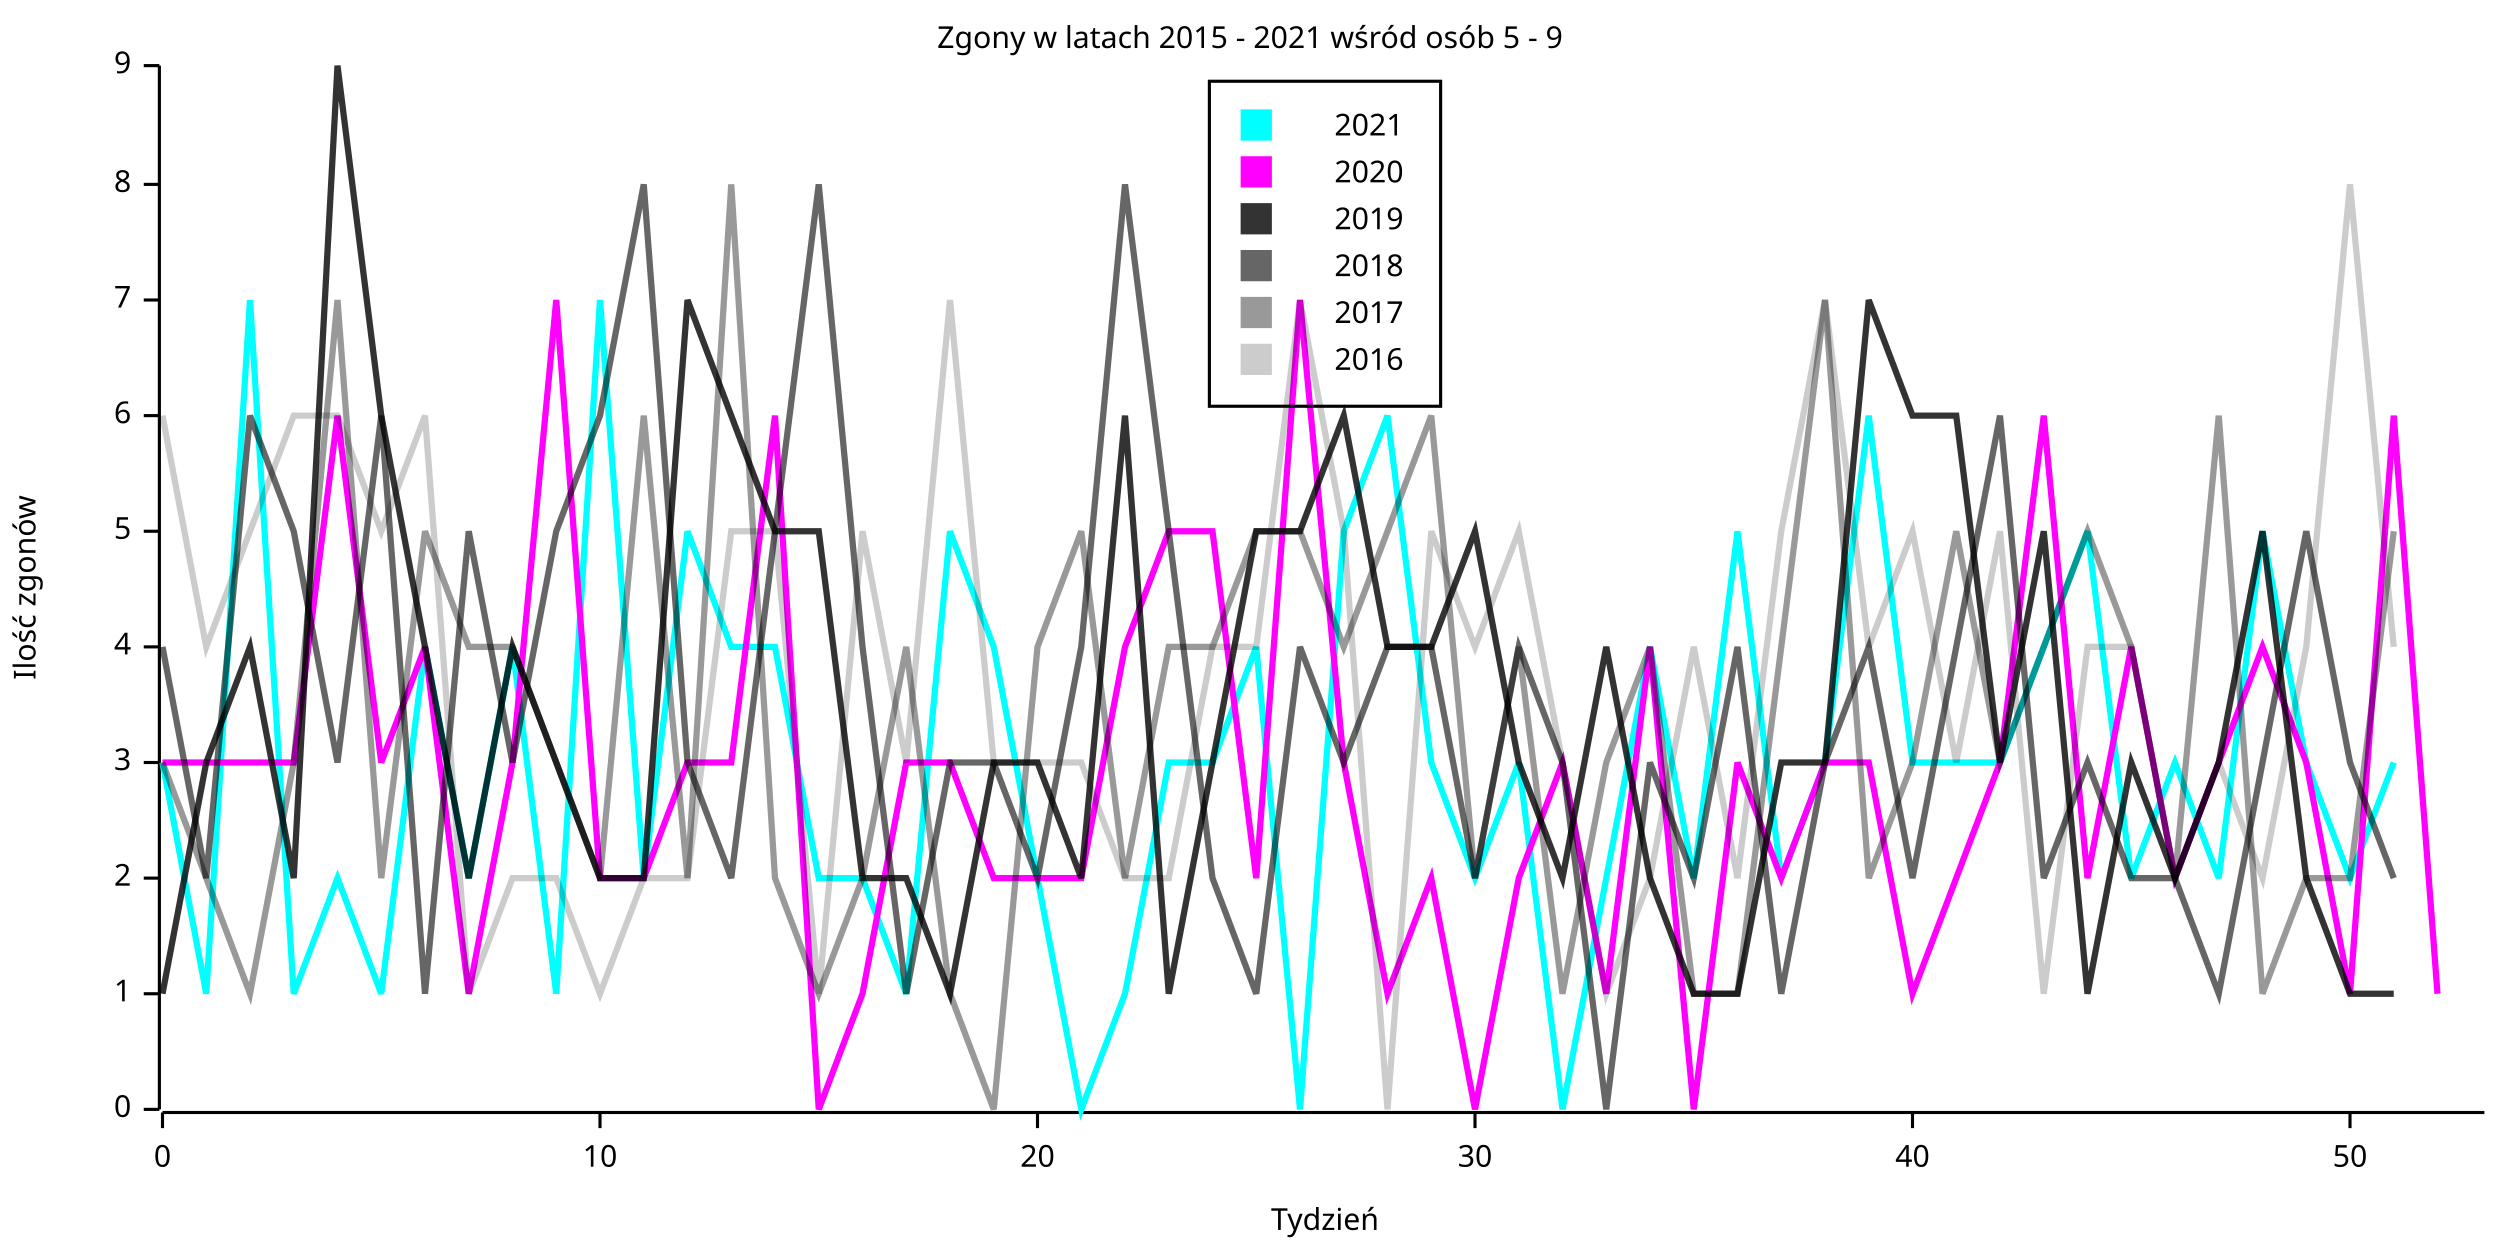
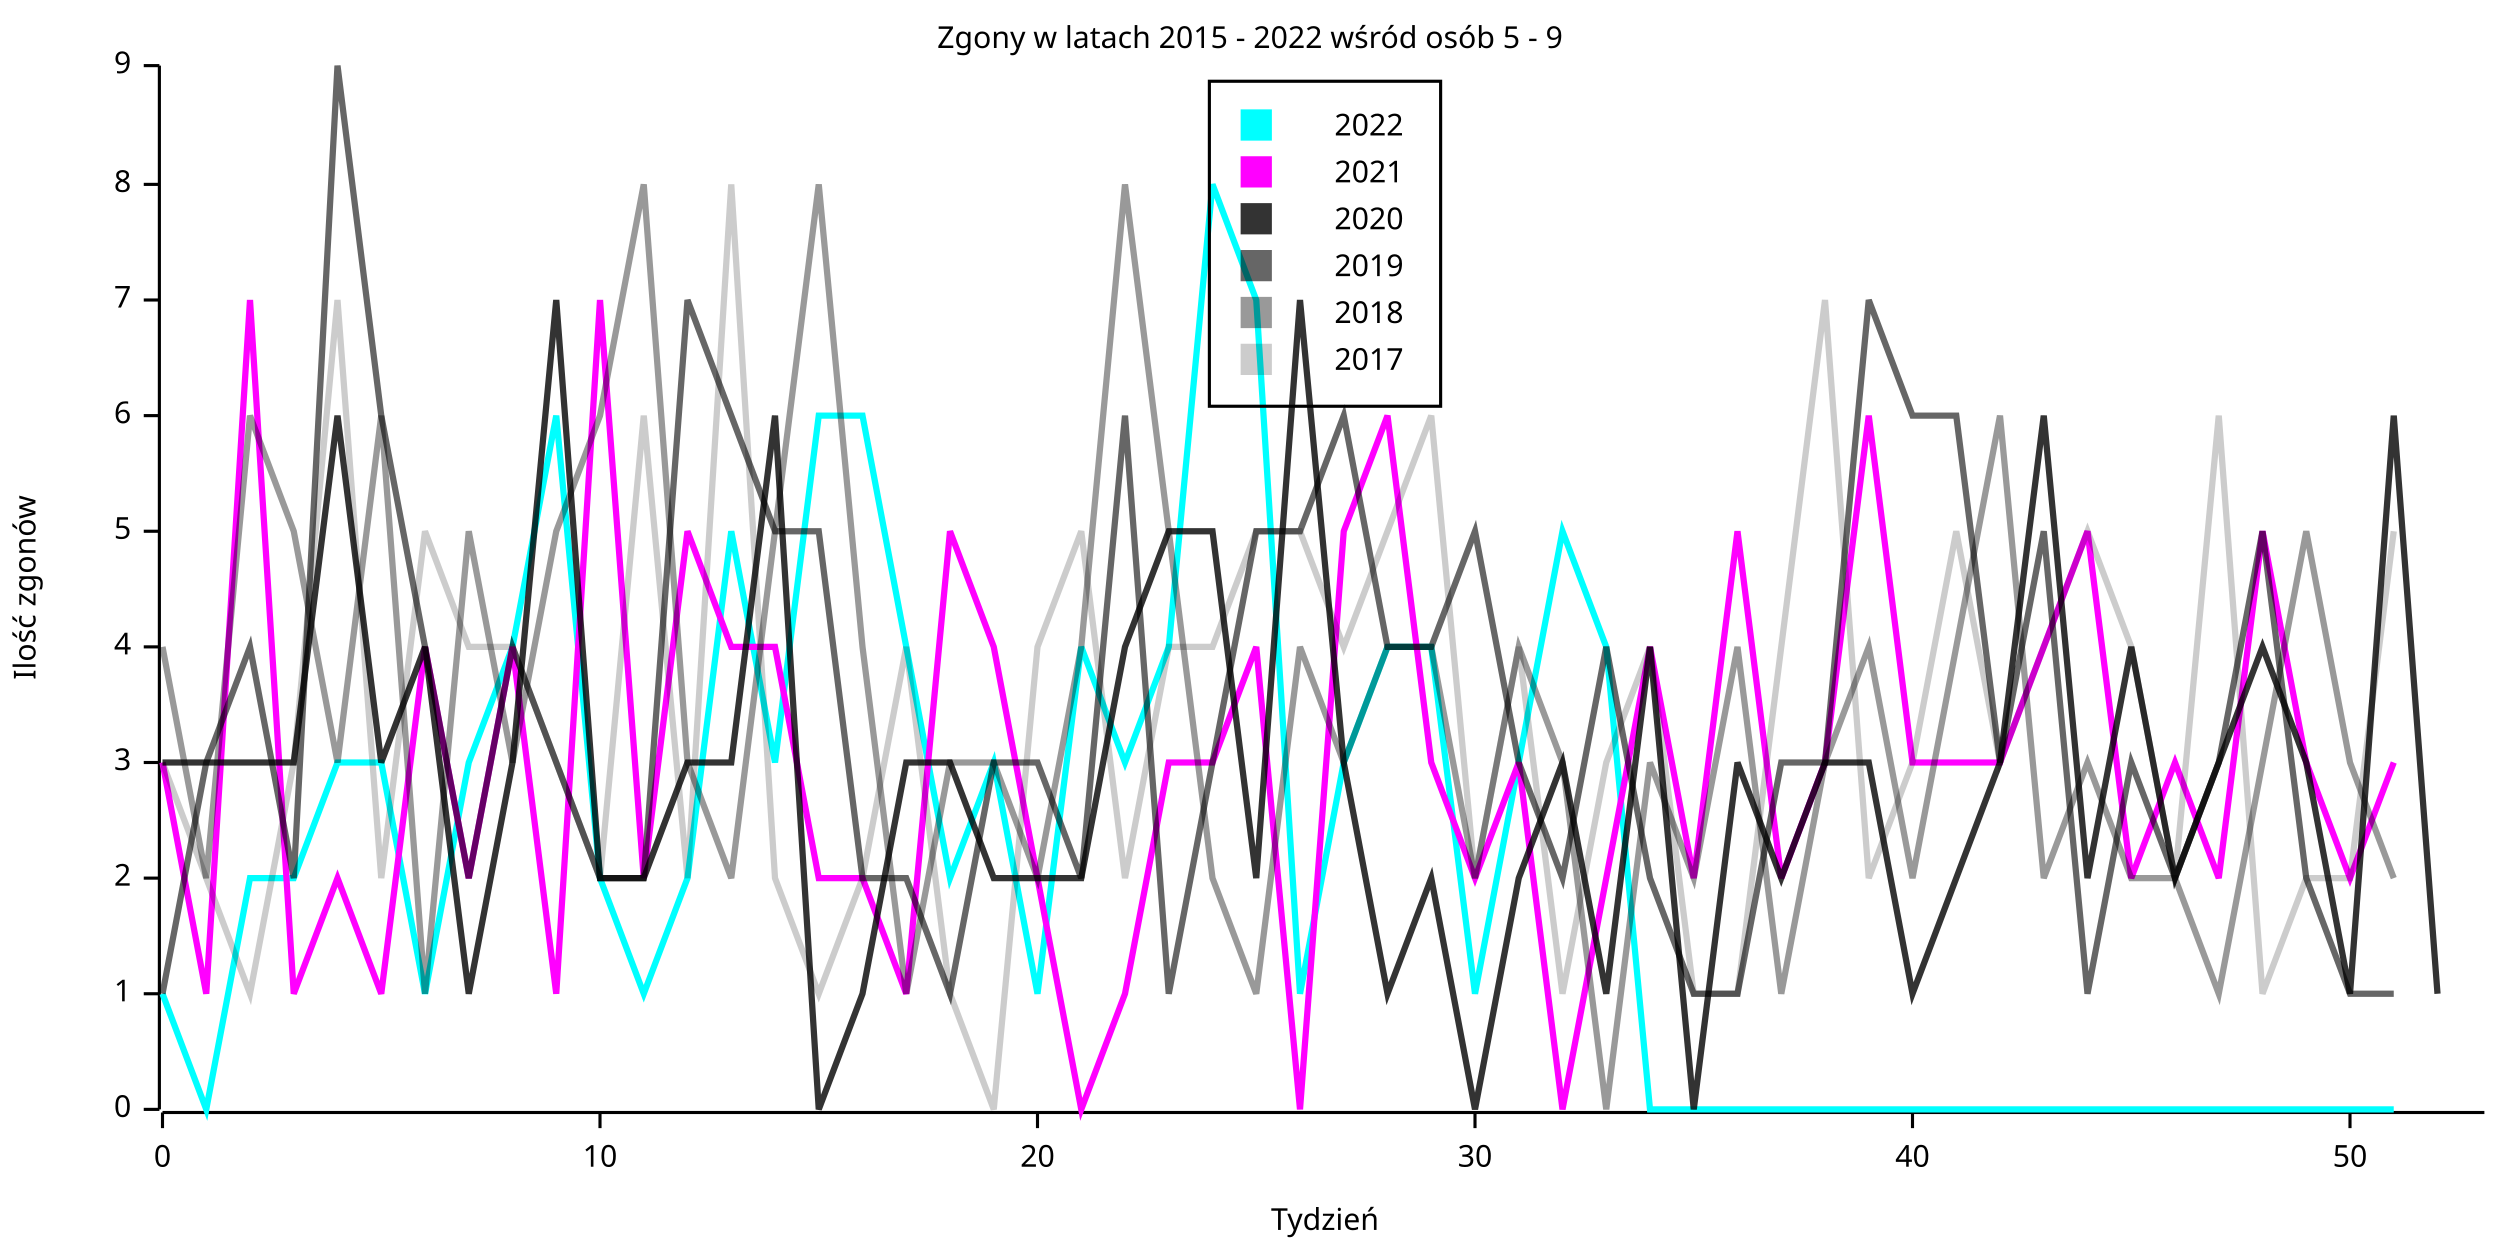
<svg xmlns="http://www.w3.org/2000/svg" width="800" height="400" viewBox="0 0 800 400">
  <rect x="0" y="0" width="800" height="400" opacity="1" fill="#FFFFFF" stroke="none" />
  <text x="400" y="8" dy="0.76em" text-anchor="middle" font-family="sans-serif" font-size="9.677" opacity="1" fill="#000000">
- Zgony w latach 2015 - 2021 wśród osób 5 - 9
+ Zgony w latach 2015 - 2022 wśród osób 5 - 9
</text>
  <text x="4" y="188" dy="0.76em" text-anchor="middle" font-family="sans-serif" font-size="9.677" opacity="1" fill="#000000" transform="rotate(270, 4, 188)">
Ilość zgonów
</text>
  <text x="424" y="396" dy="-0.5ex" text-anchor="middle" font-family="sans-serif" font-size="9.677" opacity="1" fill="#000000">
Tydzień
</text>
  <polyline fill="none" opacity="1" stroke="#000000" stroke-width="1" points="51,21 51,355 " />
  <text x="42" y="355" dy="0.5ex" text-anchor="end" font-family="sans-serif" font-size="9.677" opacity="1" fill="#000000">
0
</text>
  <polyline fill="none" opacity="1" stroke="#000000" stroke-width="1" points="46,355 51,355 " />
  <text x="42" y="318" dy="0.5ex" text-anchor="end" font-family="sans-serif" font-size="9.677" opacity="1" fill="#000000">
1
</text>
  <polyline fill="none" opacity="1" stroke="#000000" stroke-width="1" points="46,318 51,318 " />
  <text x="42" y="281" dy="0.5ex" text-anchor="end" font-family="sans-serif" font-size="9.677" opacity="1" fill="#000000">
2
</text>
  <polyline fill="none" opacity="1" stroke="#000000" stroke-width="1" points="46,281 51,281 " />
  <text x="42" y="244" dy="0.5ex" text-anchor="end" font-family="sans-serif" font-size="9.677" opacity="1" fill="#000000">
3
</text>
  <polyline fill="none" opacity="1" stroke="#000000" stroke-width="1" points="46,244 51,244 " />
  <text x="42" y="207" dy="0.5ex" text-anchor="end" font-family="sans-serif" font-size="9.677" opacity="1" fill="#000000">
4
</text>
  <polyline fill="none" opacity="1" stroke="#000000" stroke-width="1" points="46,207 51,207 " />
  <text x="42" y="170" dy="0.5ex" text-anchor="end" font-family="sans-serif" font-size="9.677" opacity="1" fill="#000000">
5
</text>
  <polyline fill="none" opacity="1" stroke="#000000" stroke-width="1" points="46,170 51,170 " />
  <text x="42" y="133" dy="0.5ex" text-anchor="end" font-family="sans-serif" font-size="9.677" opacity="1" fill="#000000">
6
</text>
  <polyline fill="none" opacity="1" stroke="#000000" stroke-width="1" points="46,133 51,133 " />
  <text x="42" y="96" dy="0.5ex" text-anchor="end" font-family="sans-serif" font-size="9.677" opacity="1" fill="#000000">
7
</text>
  <polyline fill="none" opacity="1" stroke="#000000" stroke-width="1" points="46,96 51,96 " />
  <text x="42" y="59" dy="0.5ex" text-anchor="end" font-family="sans-serif" font-size="9.677" opacity="1" fill="#000000">
8
</text>
  <polyline fill="none" opacity="1" stroke="#000000" stroke-width="1" points="46,59 51,59 " />
  <text x="42" y="21" dy="0.5ex" text-anchor="end" font-family="sans-serif" font-size="9.677" opacity="1" fill="#000000">
9
</text>
  <polyline fill="none" opacity="1" stroke="#000000" stroke-width="1" points="46,21 51,21 " />
  <polyline fill="none" opacity="1" stroke="#000000" stroke-width="1" points="52,356 795,356 " />
  <text x="52" y="366" dy="0.76em" text-anchor="middle" font-family="sans-serif" font-size="9.677" opacity="1" fill="#000000">
0
</text>
  <polyline fill="none" opacity="1" stroke="#000000" stroke-width="1" points="52,356 52,361 " />
  <text x="192" y="366" dy="0.76em" text-anchor="middle" font-family="sans-serif" font-size="9.677" opacity="1" fill="#000000">
10
</text>
  <polyline fill="none" opacity="1" stroke="#000000" stroke-width="1" points="192,356 192,361 " />
  <text x="332" y="366" dy="0.76em" text-anchor="middle" font-family="sans-serif" font-size="9.677" opacity="1" fill="#000000">
20
</text>
  <polyline fill="none" opacity="1" stroke="#000000" stroke-width="1" points="332,356 332,361 " />
  <text x="472" y="366" dy="0.76em" text-anchor="middle" font-family="sans-serif" font-size="9.677" opacity="1" fill="#000000">
30
</text>
  <polyline fill="none" opacity="1" stroke="#000000" stroke-width="1" points="472,356 472,361 " />
  <text x="612" y="366" dy="0.76em" text-anchor="middle" font-family="sans-serif" font-size="9.677" opacity="1" fill="#000000">
40
</text>
  <polyline fill="none" opacity="1" stroke="#000000" stroke-width="1" points="612,356 612,361 " />
  <text x="752" y="366" dy="0.76em" text-anchor="middle" font-family="sans-serif" font-size="9.677" opacity="1" fill="#000000">
50
</text>
  <polyline fill="none" opacity="1" stroke="#000000" stroke-width="1" points="752,356 752,361 " />
-   <polyline fill="none" opacity="1" stroke="#00FFFF" stroke-width="2" points="52,244 66,318 80,96 94,318 108,281 122,318 136,207 150,281 164,207 178,318 192,96 206,281 220,170 234,207 248,207 262,281 276,281 290,318 304,170 318,207 332,281 346,355 360,318 374,244 388,244 402,207 416,355 430,170 444,133 458,244 472,281 486,244 500,355 514,281 528,207 542,281 556,170 570,281 584,244 598,133 612,244 626,244 640,244 654,207 668,170 682,281 696,244 710,281 724,170 738,244 752,281 766,244 " />
-   <polyline fill="none" opacity="1" stroke="#FF00FF" stroke-width="2" points="52,244 66,244 80,244 94,244 108,133 122,244 136,207 150,318 164,244 178,96 192,281 206,281 220,244 234,244 248,133 262,355 276,318 290,244 304,244 318,281 332,281 346,281 360,207 374,170 388,170 402,281 416,96 430,244 444,318 458,281 472,355 486,281 500,244 514,318 528,207 542,355 556,244 570,281 584,244 598,244 612,318 626,281 640,244 654,133 668,281 682,207 696,281 710,244 724,207 738,244 752,318 766,133 780,318 " />
-   <polyline fill="none" opacity="0.8" stroke="#000000" stroke-width="2" points="52,318 66,244 80,207 94,281 108,21 122,133 136,207 150,281 164,207 178,244 192,281 206,281 220,96 234,133 248,170 262,170 276,281 290,281 304,318 318,244 332,244 346,281 360,133 374,318 388,244 402,170 416,170 430,133 444,207 458,207 472,170 486,244 500,281 514,207 528,281 542,318 556,318 570,244 584,244 598,96 612,133 626,133 640,244 654,170 668,318 682,244 696,281 710,244 724,170 738,281 752,318 766,318 " />
-   <polyline fill="none" opacity="0.6" stroke="#000000" stroke-width="2" points="52,207 66,281 80,133 94,170 108,244 122,133 136,318 150,170 164,244 178,170 192,133 206,59 220,244 234,281 248,170 262,59 276,207 290,318 304,244 318,244 332,281 346,207 360,59 374,170 388,281 402,318 416,207 430,244 444,207 458,207 472,281 486,207 500,244 514,355 528,244 542,281 556,207 570,318 584,244 598,207 612,281 626,207 640,133 654,281 668,244 682,281 696,281 710,318 724,244 738,170 752,244 766,281 " />
-   <polyline fill="none" opacity="0.4" stroke="#000000" stroke-width="2" points="52,244 66,281 80,318 94,244 108,96 122,281 136,170 150,207 164,207 178,244 192,281 206,133 220,281 234,59 248,281 262,318 276,281 290,207 304,318 318,355 332,207 346,170 360,281 374,207 388,207 402,170 416,170 430,207 444,170 458,133 472,281 486,207 500,318 514,244 528,207 542,318 556,318 570,207 584,96 598,281 612,244 626,170 640,244 654,207 668,170 682,207 696,281 710,133 724,318 738,281 752,281 766,170 " />
-   <polyline fill="none" opacity="0.2" stroke="#000000" stroke-width="2" points="52,133 66,207 80,170 94,133 108,133 122,170 136,133 150,318 164,281 178,281 192,318 206,281 220,281 234,170 248,170 262,318 276,170 290,244 304,96 318,244 332,244 346,244 360,281 374,281 388,207 402,207 416,96 430,170 444,355 458,170 472,207 486,170 500,244 514,318 528,281 542,207 556,281 570,170 584,96 598,207 612,170 626,244 640,170 654,318 668,207 682,207 696,281 710,244 724,281 738,207 752,59 766,207 " />
+   <polyline fill="none" opacity="1" stroke="#00FFFF" stroke-width="2" points="52,318 66,355 80,281 94,281 108,244 122,244 136,318 150,244 164,207 178,133 192,281 206,318 220,281 234,170 248,244 262,133 276,133 290,207 304,281 318,244 332,318 346,207 360,244 374,207 388,59 402,96 416,318 430,244 444,207 458,207 472,318 486,244 500,170 514,207 528,355 542,355 556,355 570,355 584,355 598,355 612,355 626,355 640,355 654,355 668,355 682,355 696,355 710,355 724,355 738,355 752,355 766,355 " />
+   <polyline fill="none" opacity="1" stroke="#FF00FF" stroke-width="2" points="52,244 66,318 80,96 94,318 108,281 122,318 136,207 150,281 164,207 178,318 192,96 206,281 220,170 234,207 248,207 262,281 276,281 290,318 304,170 318,207 332,281 346,355 360,318 374,244 388,244 402,207 416,355 430,170 444,133 458,244 472,281 486,244 500,355 514,281 528,207 542,281 556,170 570,281 584,244 598,133 612,244 626,244 640,244 654,207 668,170 682,281 696,244 710,281 724,170 738,244 752,281 766,244 " />
+   <polyline fill="none" opacity="0.8" stroke="#000000" stroke-width="2" points="52,244 66,244 80,244 94,244 108,133 122,244 136,207 150,318 164,244 178,96 192,281 206,281 220,244 234,244 248,133 262,355 276,318 290,244 304,244 318,281 332,281 346,281 360,207 374,170 388,170 402,281 416,96 430,244 444,318 458,281 472,355 486,281 500,244 514,318 528,207 542,355 556,244 570,281 584,244 598,244 612,318 626,281 640,244 654,133 668,281 682,207 696,281 710,244 724,207 738,244 752,318 766,133 780,318 " />
+   <polyline fill="none" opacity="0.6" stroke="#000000" stroke-width="2" points="52,318 66,244 80,207 94,281 108,21 122,133 136,207 150,281 164,207 178,244 192,281 206,281 220,96 234,133 248,170 262,170 276,281 290,281 304,318 318,244 332,244 346,281 360,133 374,318 388,244 402,170 416,170 430,133 444,207 458,207 472,170 486,244 500,281 514,207 528,281 542,318 556,318 570,244 584,244 598,96 612,133 626,133 640,244 654,170 668,318 682,244 696,281 710,244 724,170 738,281 752,318 766,318 " />
+   <polyline fill="none" opacity="0.4" stroke="#000000" stroke-width="2" points="52,207 66,281 80,133 94,170 108,244 122,133 136,318 150,170 164,244 178,170 192,133 206,59 220,244 234,281 248,170 262,59 276,207 290,318 304,244 318,244 332,281 346,207 360,59 374,170 388,281 402,318 416,207 430,244 444,207 458,207 472,281 486,207 500,244 514,355 528,244 542,281 556,207 570,318 584,244 598,207 612,281 626,207 640,133 654,281 668,244 682,281 696,281 710,318 724,244 738,170 752,244 766,281 " />
+   <polyline fill="none" opacity="0.2" stroke="#000000" stroke-width="2" points="52,244 66,281 80,318 94,244 108,96 122,281 136,170 150,207 164,207 178,244 192,281 206,133 220,281 234,59 248,281 262,318 276,281 290,207 304,318 318,355 332,207 346,170 360,281 374,207 388,207 402,170 416,170 430,207 444,170 458,133 472,281 486,207 500,318 514,244 528,207 542,318 556,318 570,207 584,96 598,281 612,244 626,170 640,244 654,207 668,170 682,207 696,281 710,133 724,318 738,281 752,281 766,170 " />
  <rect x="387" y="26" width="74" height="104" opacity="1" fill="none" stroke="#000000" />
  <text x="427" y="36" dy="0.76em" text-anchor="start" font-family="sans-serif" font-size="9.677" opacity="1" fill="#000000">
+ 2022
+ </text>
+   <text x="427" y="51" dy="0.76em" text-anchor="start" font-family="sans-serif" font-size="9.677" opacity="1" fill="#000000">
2021
</text>
-   <text x="427" y="51" dy="0.76em" text-anchor="start" font-family="sans-serif" font-size="9.677" opacity="1" fill="#000000">
+   <text x="427" y="66" dy="0.76em" text-anchor="start" font-family="sans-serif" font-size="9.677" opacity="1" fill="#000000">
2020
</text>
-   <text x="427" y="66" dy="0.76em" text-anchor="start" font-family="sans-serif" font-size="9.677" opacity="1" fill="#000000">
+   <text x="427" y="81" dy="0.76em" text-anchor="start" font-family="sans-serif" font-size="9.677" opacity="1" fill="#000000">
2019
</text>
-   <text x="427" y="81" dy="0.76em" text-anchor="start" font-family="sans-serif" font-size="9.677" opacity="1" fill="#000000">
+   <text x="427" y="96" dy="0.76em" text-anchor="start" font-family="sans-serif" font-size="9.677" opacity="1" fill="#000000">
2018
</text>
-   <text x="427" y="96" dy="0.76em" text-anchor="start" font-family="sans-serif" font-size="9.677" opacity="1" fill="#000000">
+   <text x="427" y="111" dy="0.76em" text-anchor="start" font-family="sans-serif" font-size="9.677" opacity="1" fill="#000000">
2017
- </text>
-   <text x="427" y="111" dy="0.76em" text-anchor="start" font-family="sans-serif" font-size="9.677" opacity="1" fill="#000000">
- 2016
</text>
  <rect x="397" y="35" width="10" height="10" opacity="1" fill="#00FFFF" stroke="none" />
  <rect x="397" y="50" width="10" height="10" opacity="1" fill="#FF00FF" stroke="none" />
  <rect x="397" y="65" width="10" height="10" opacity="0.8" fill="#000000" stroke="none" />
  <rect x="397" y="80" width="10" height="10" opacity="0.6" fill="#000000" stroke="none" />
  <rect x="397" y="95" width="10" height="10" opacity="0.4" fill="#000000" stroke="none" />
  <rect x="397" y="110" width="10" height="10" opacity="0.2" fill="#000000" stroke="none" />
</svg>
